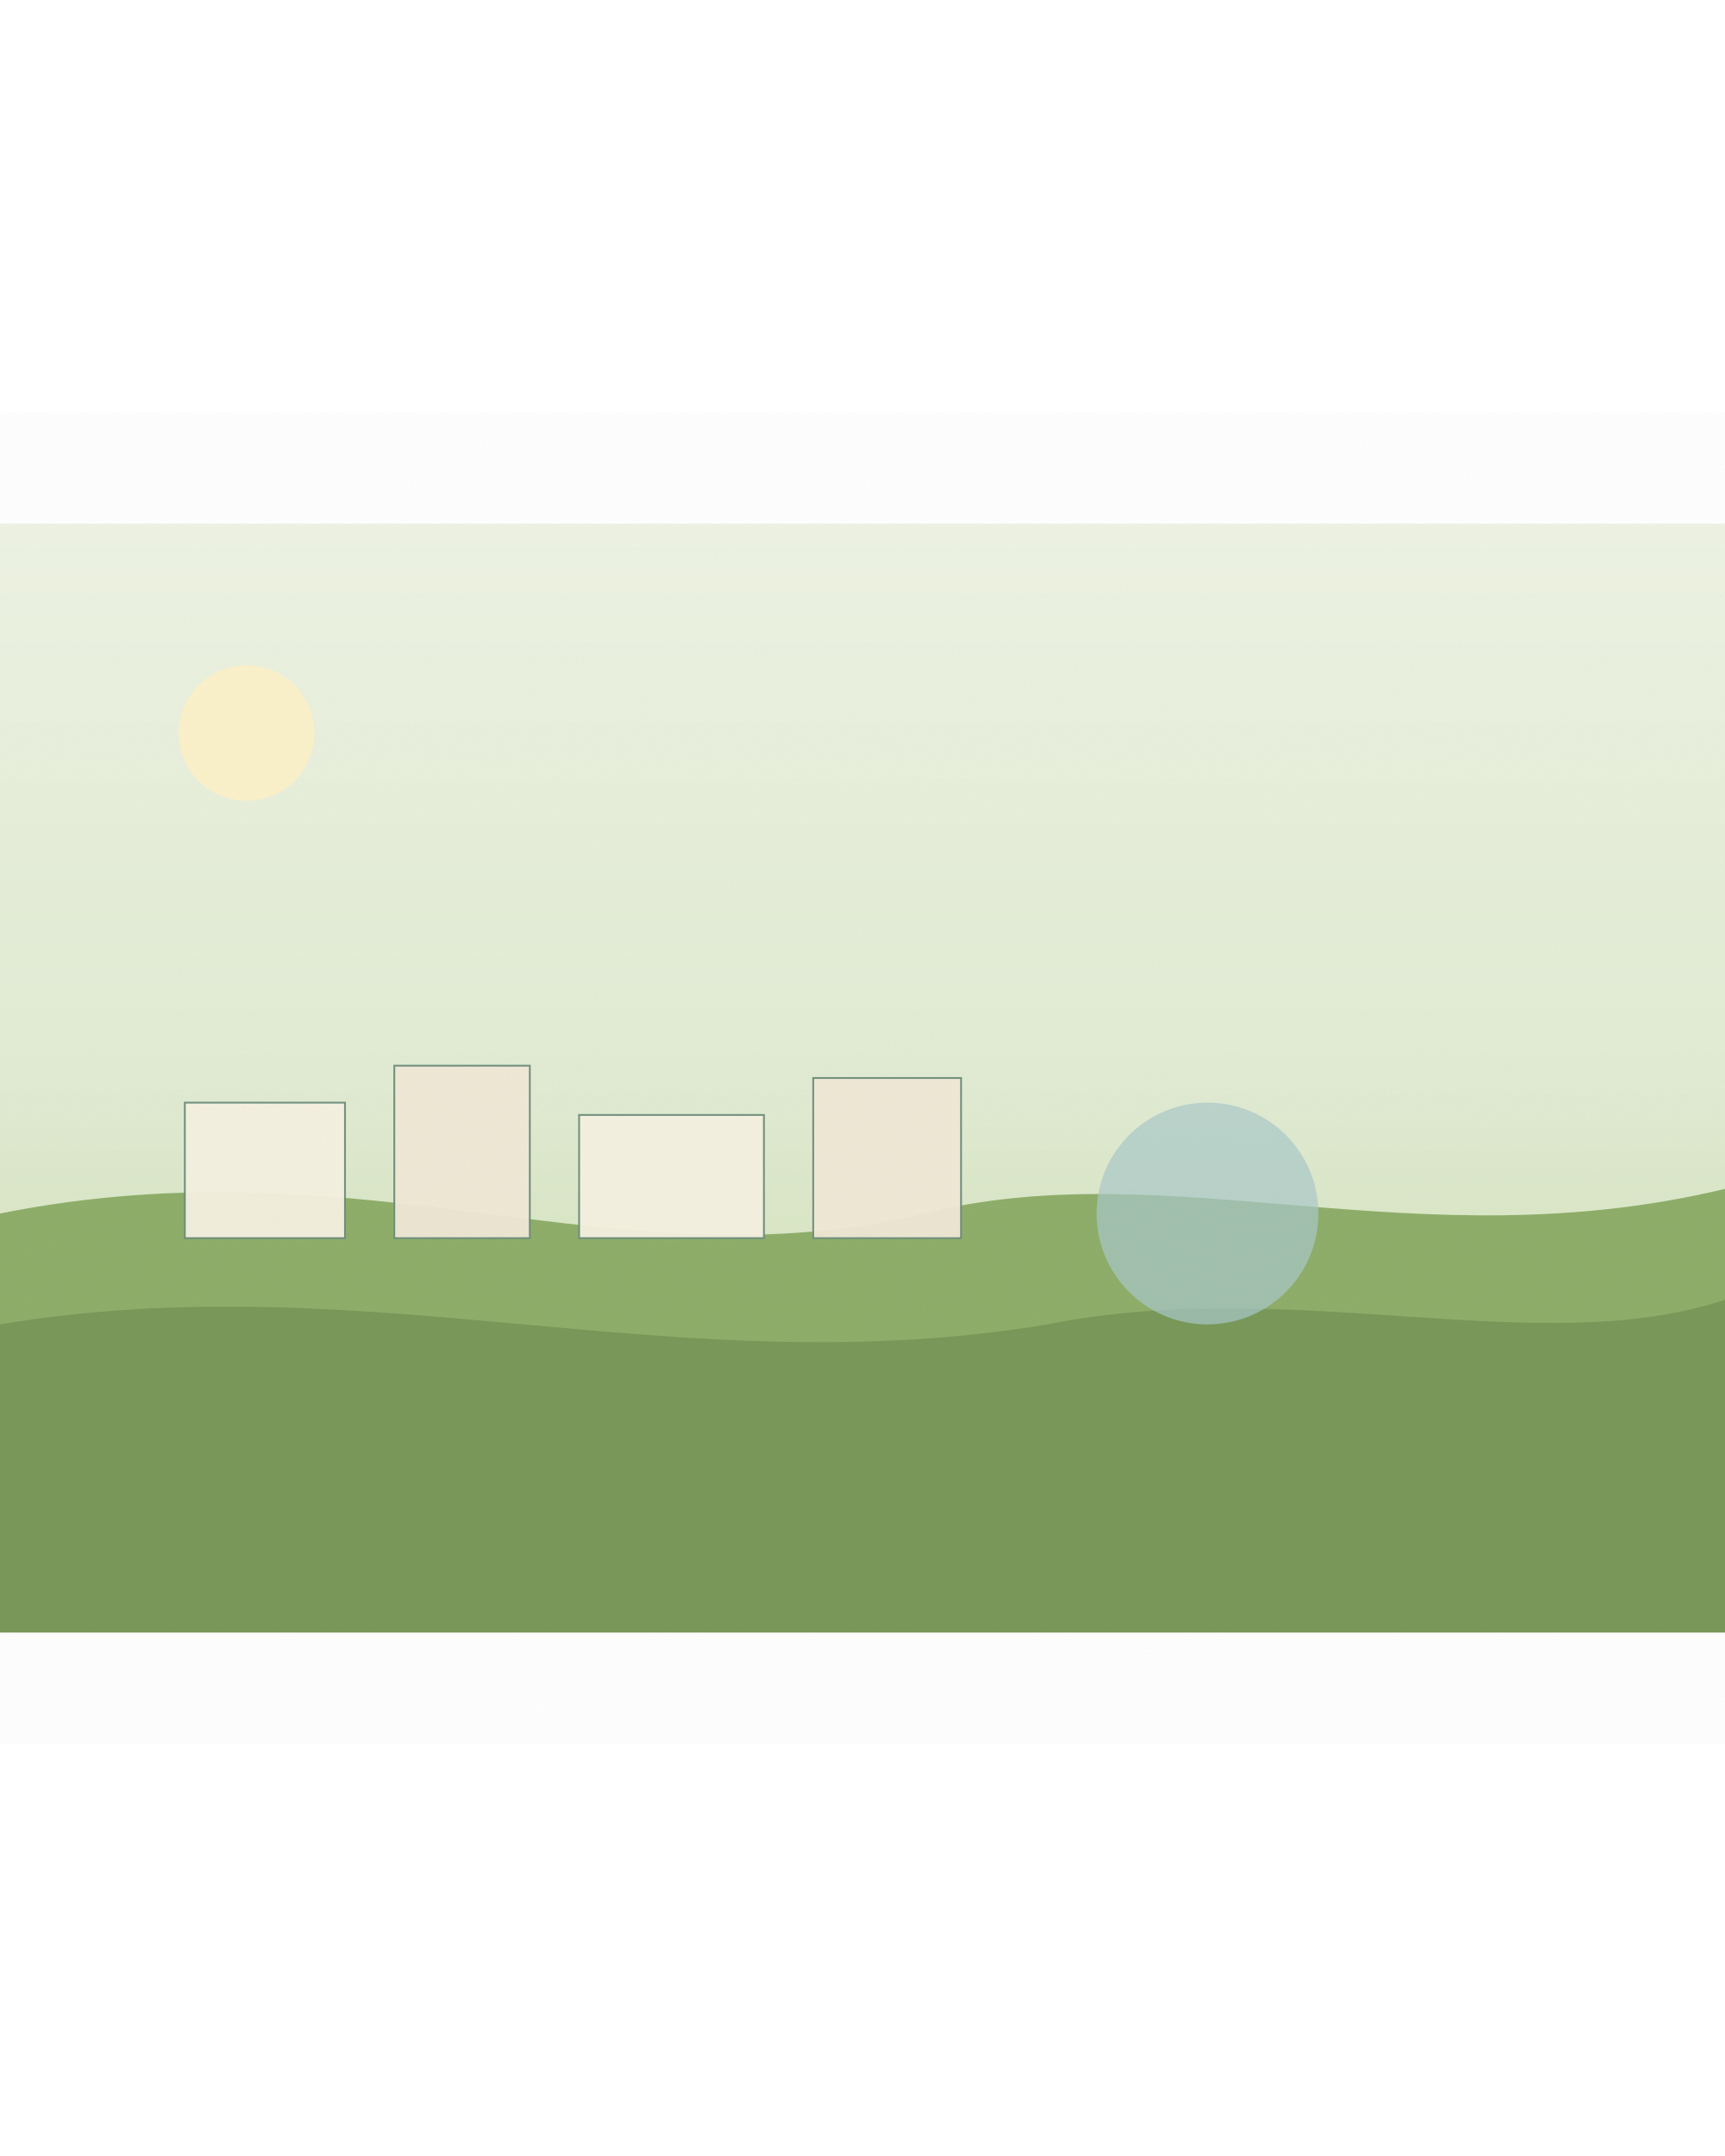
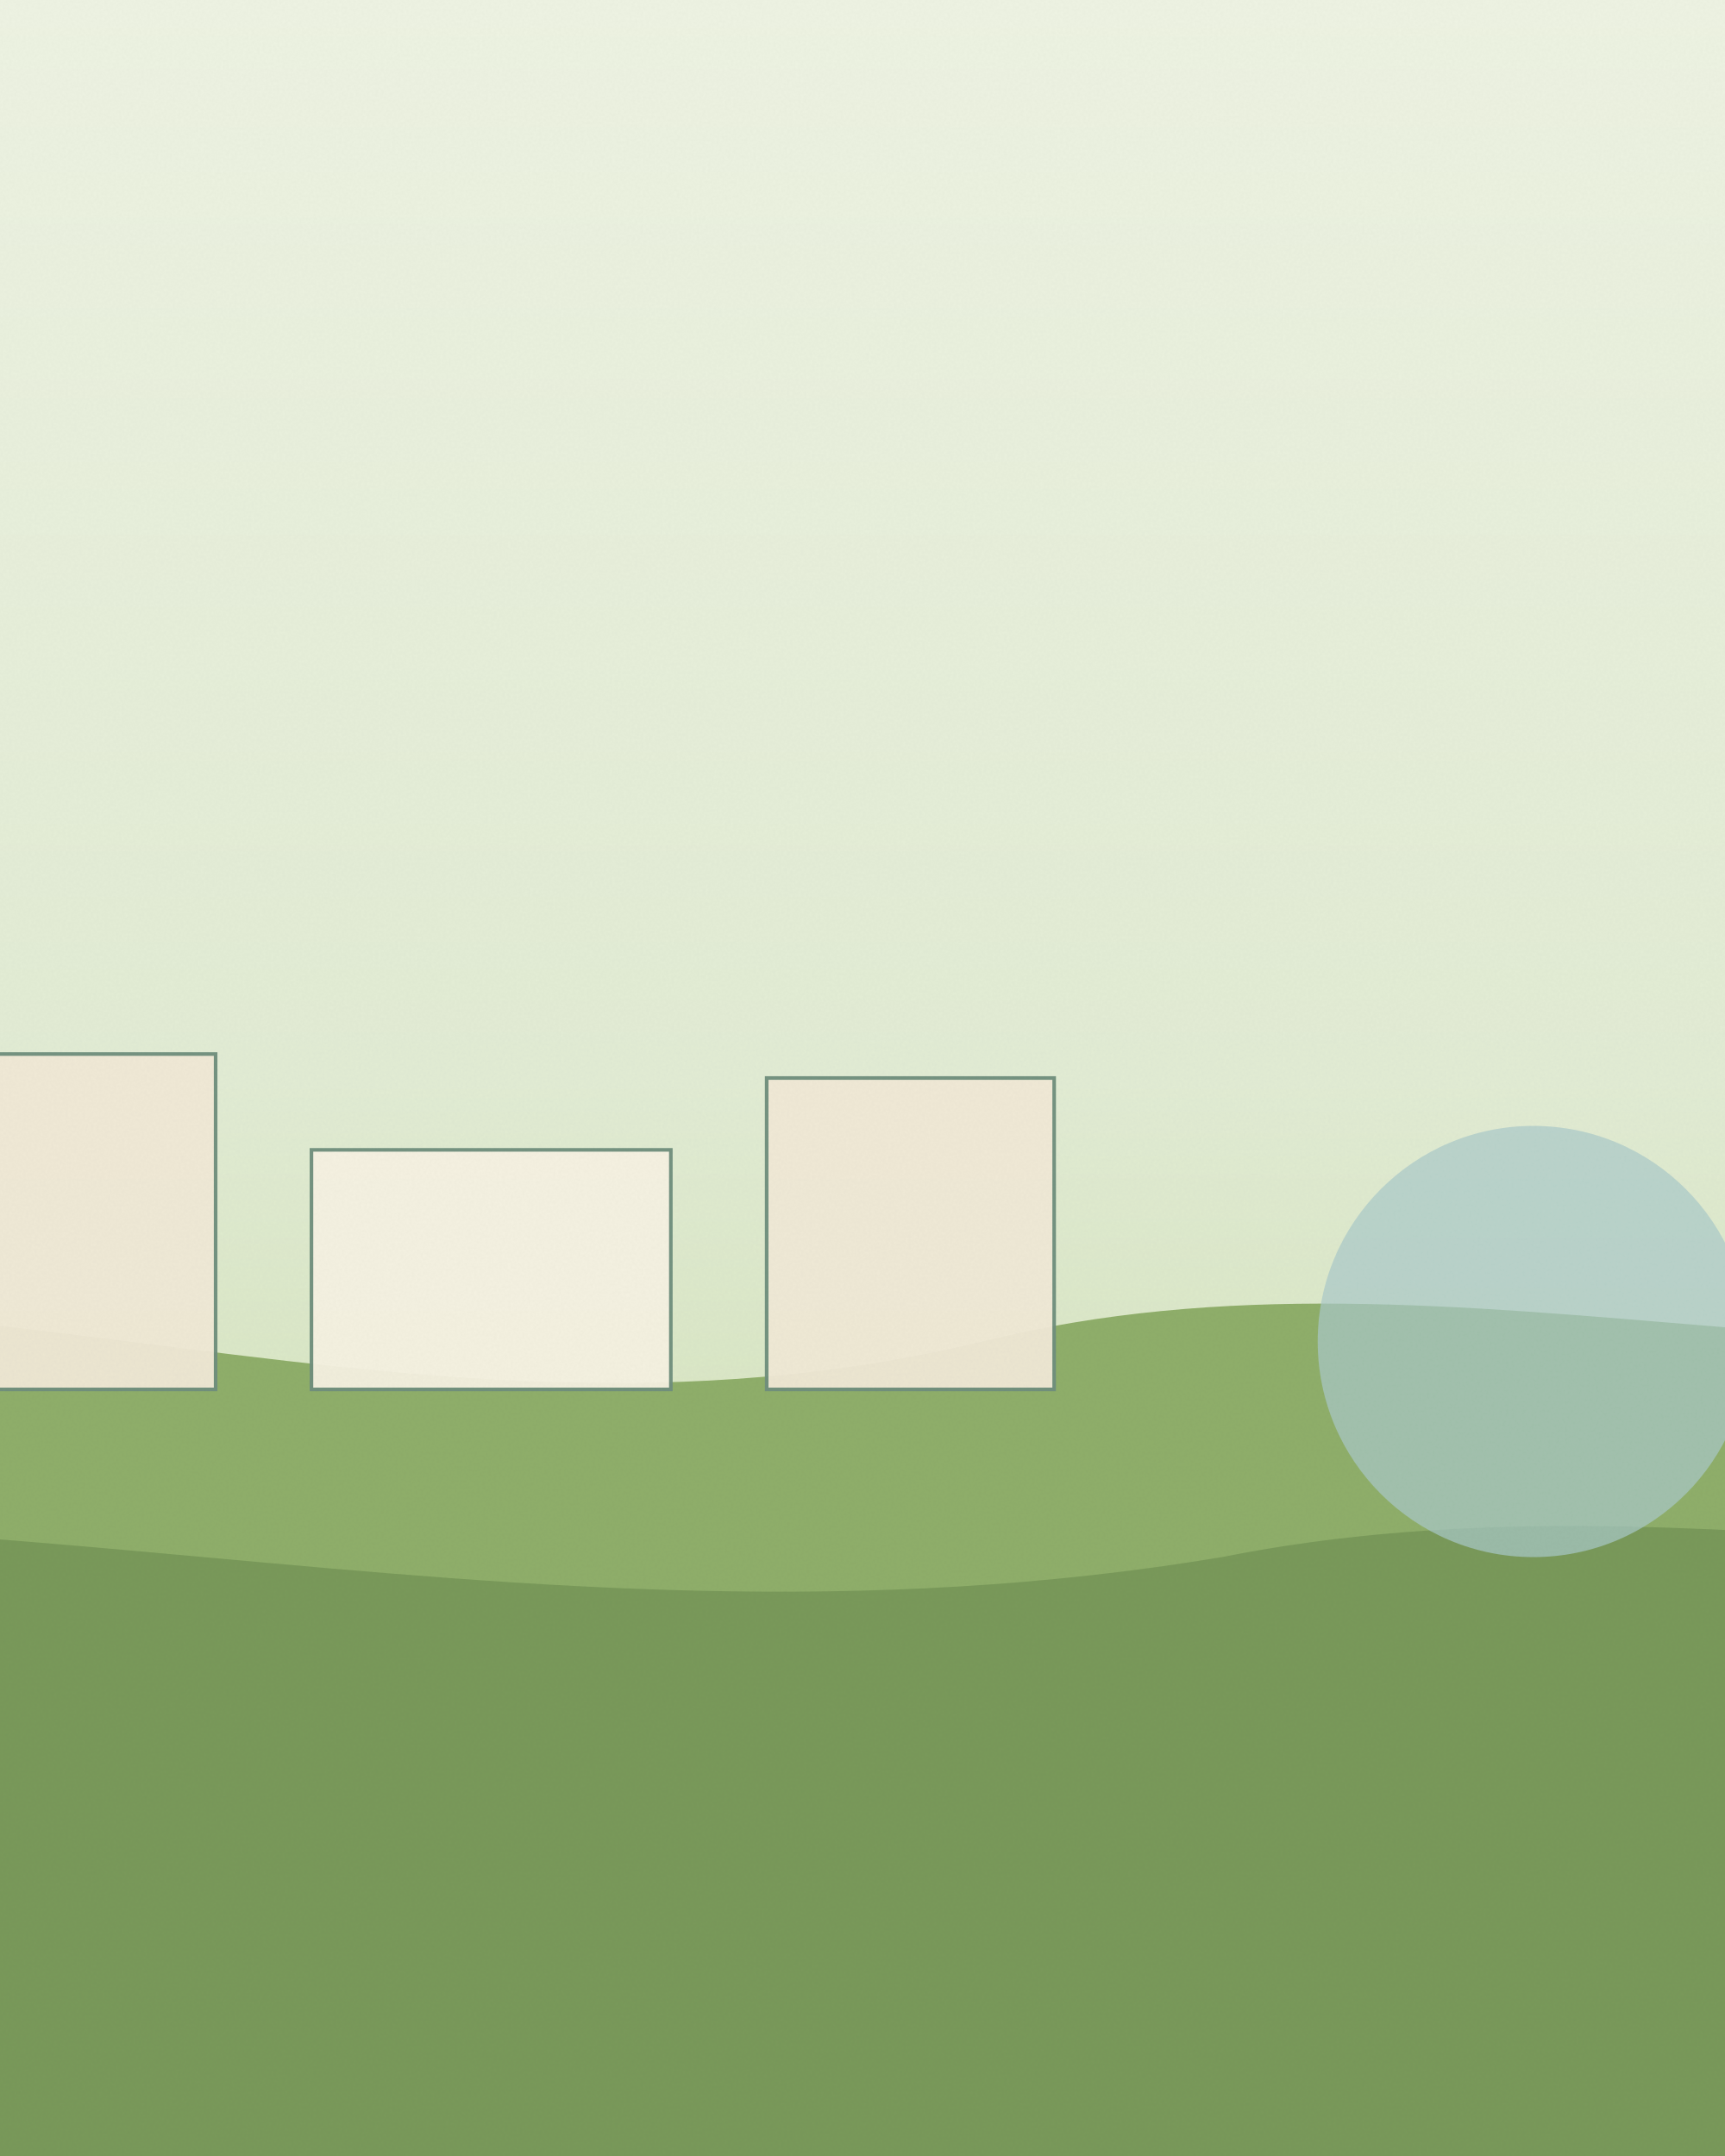
- <svg xmlns="http://www.w3.org/2000/svg" width="1200" height="1500" viewBox="0 0 1400 900">
+ <svg xmlns="http://www.w3.org/2000/svg" width="1200" height="1500" viewBox="0 0 1400 900" preserveAspectRatio="xMidYMid slice">
  <defs>
    <linearGradient id="skyg" x1="0" y1="0" x2="0" y2="1">
      <stop offset="0%" stop-color="#eef3e3" />
      <stop offset="50%" stop-color="#e2ecd4" />
      <stop offset="100%" stop-color="#c7dba3" />
    </linearGradient>
    <filter id="gg">
      <feTurbulence type="fractalNoise" baseFrequency="0.85" numOctaves="2" stitchTiles="stitch" result="noise" />
      <feColorMatrix in="noise" type="matrix" values="0 0 0 0 0  0 0 0 0 0  0 0 0 0 0  0 0 0 0.02 0" />
    </filter>
  </defs>
  <rect width="1400" height="900" fill="url(#skyg)" />
  <circle cx="200" cy="170" r="55" fill="#fdf1c8" opacity="0.9" />
  <path d="M0,560 C300,500 500,620 750,560 C950,510 1150,600 1400,540 L1400,900 L0,900 Z" fill="#8fae6a" />
  <path d="M0,650 C300,600 550,700 850,650 C1050,610 1250,680 1400,630 L1400,900 L0,900 Z" fill="#79995a" />
  <circle cx="980" cy="560" r="90" fill="#a9c9c9" opacity="0.7" />
  <g opacity="0.95">
    <rect x="150" y="470" width="130" height="110" fill="#f6f1e2" stroke="#6f8f7d" stroke-width="1.5" />
    <rect x="320" y="440" width="110" height="140" fill="#f0e9d6" stroke="#6f8f7d" stroke-width="1.5" />
    <rect x="470" y="480" width="150" height="100" fill="#f6f1e2" stroke="#6f8f7d" stroke-width="1.5" />
    <rect x="660" y="450" width="120" height="130" fill="#f0e9d6" stroke="#6f8f7d" stroke-width="1.5" />
  </g>
  <rect width="1400" height="900" filter="url(#gg)" />
</svg>
